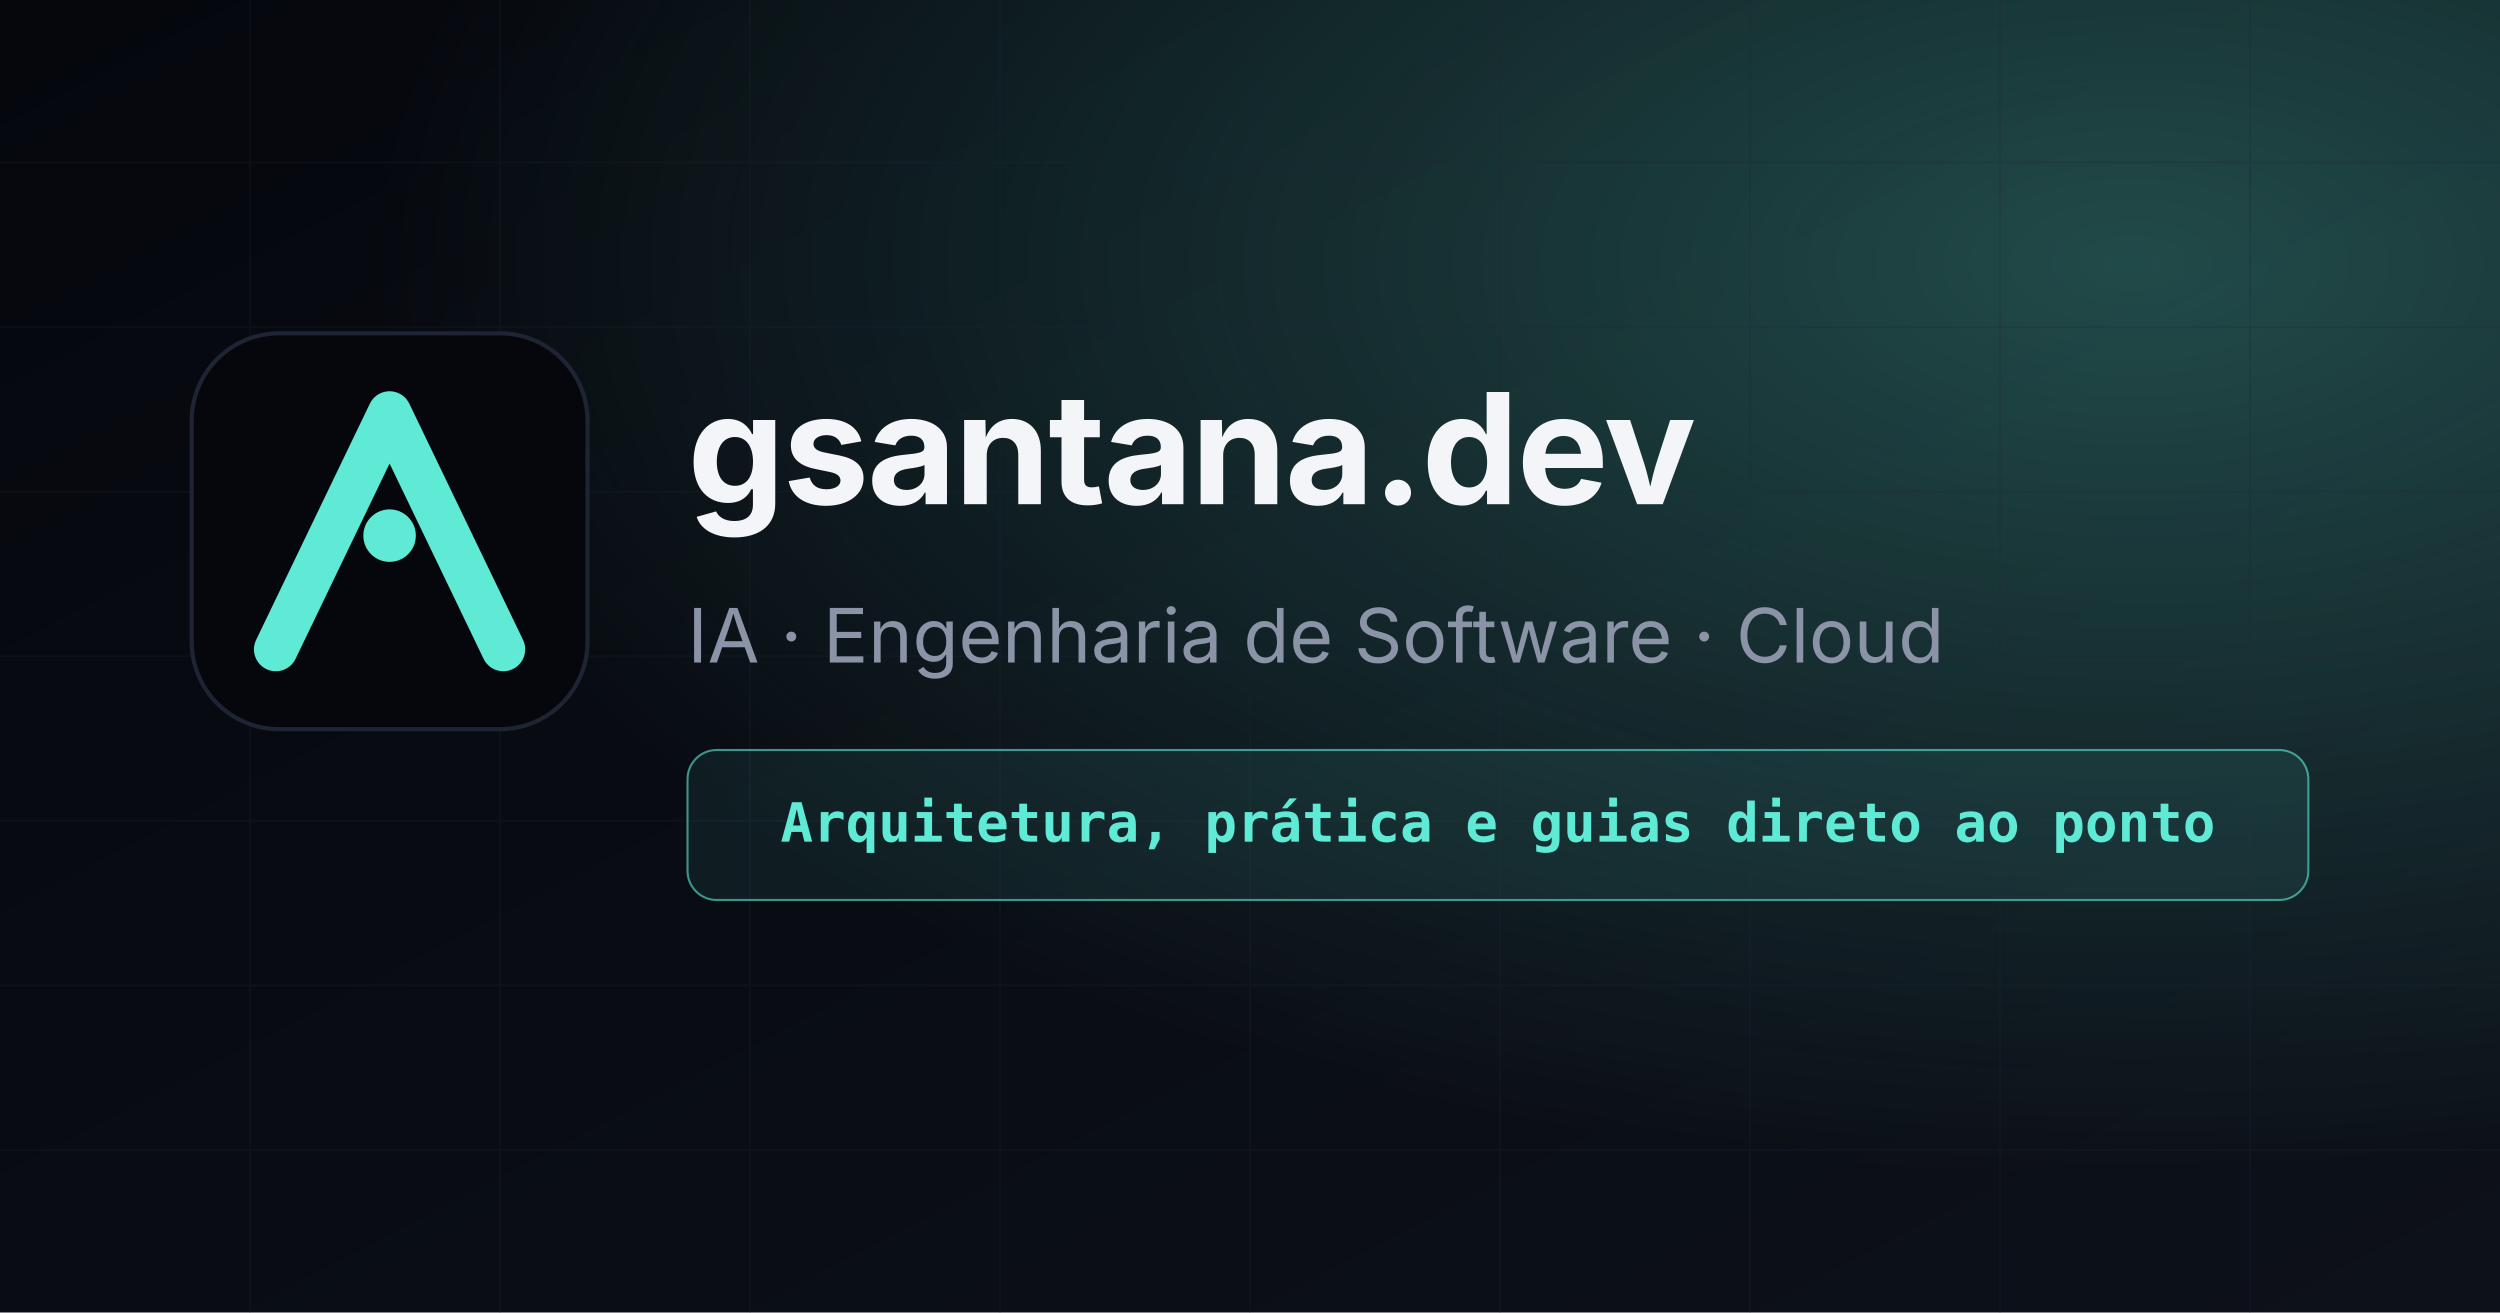
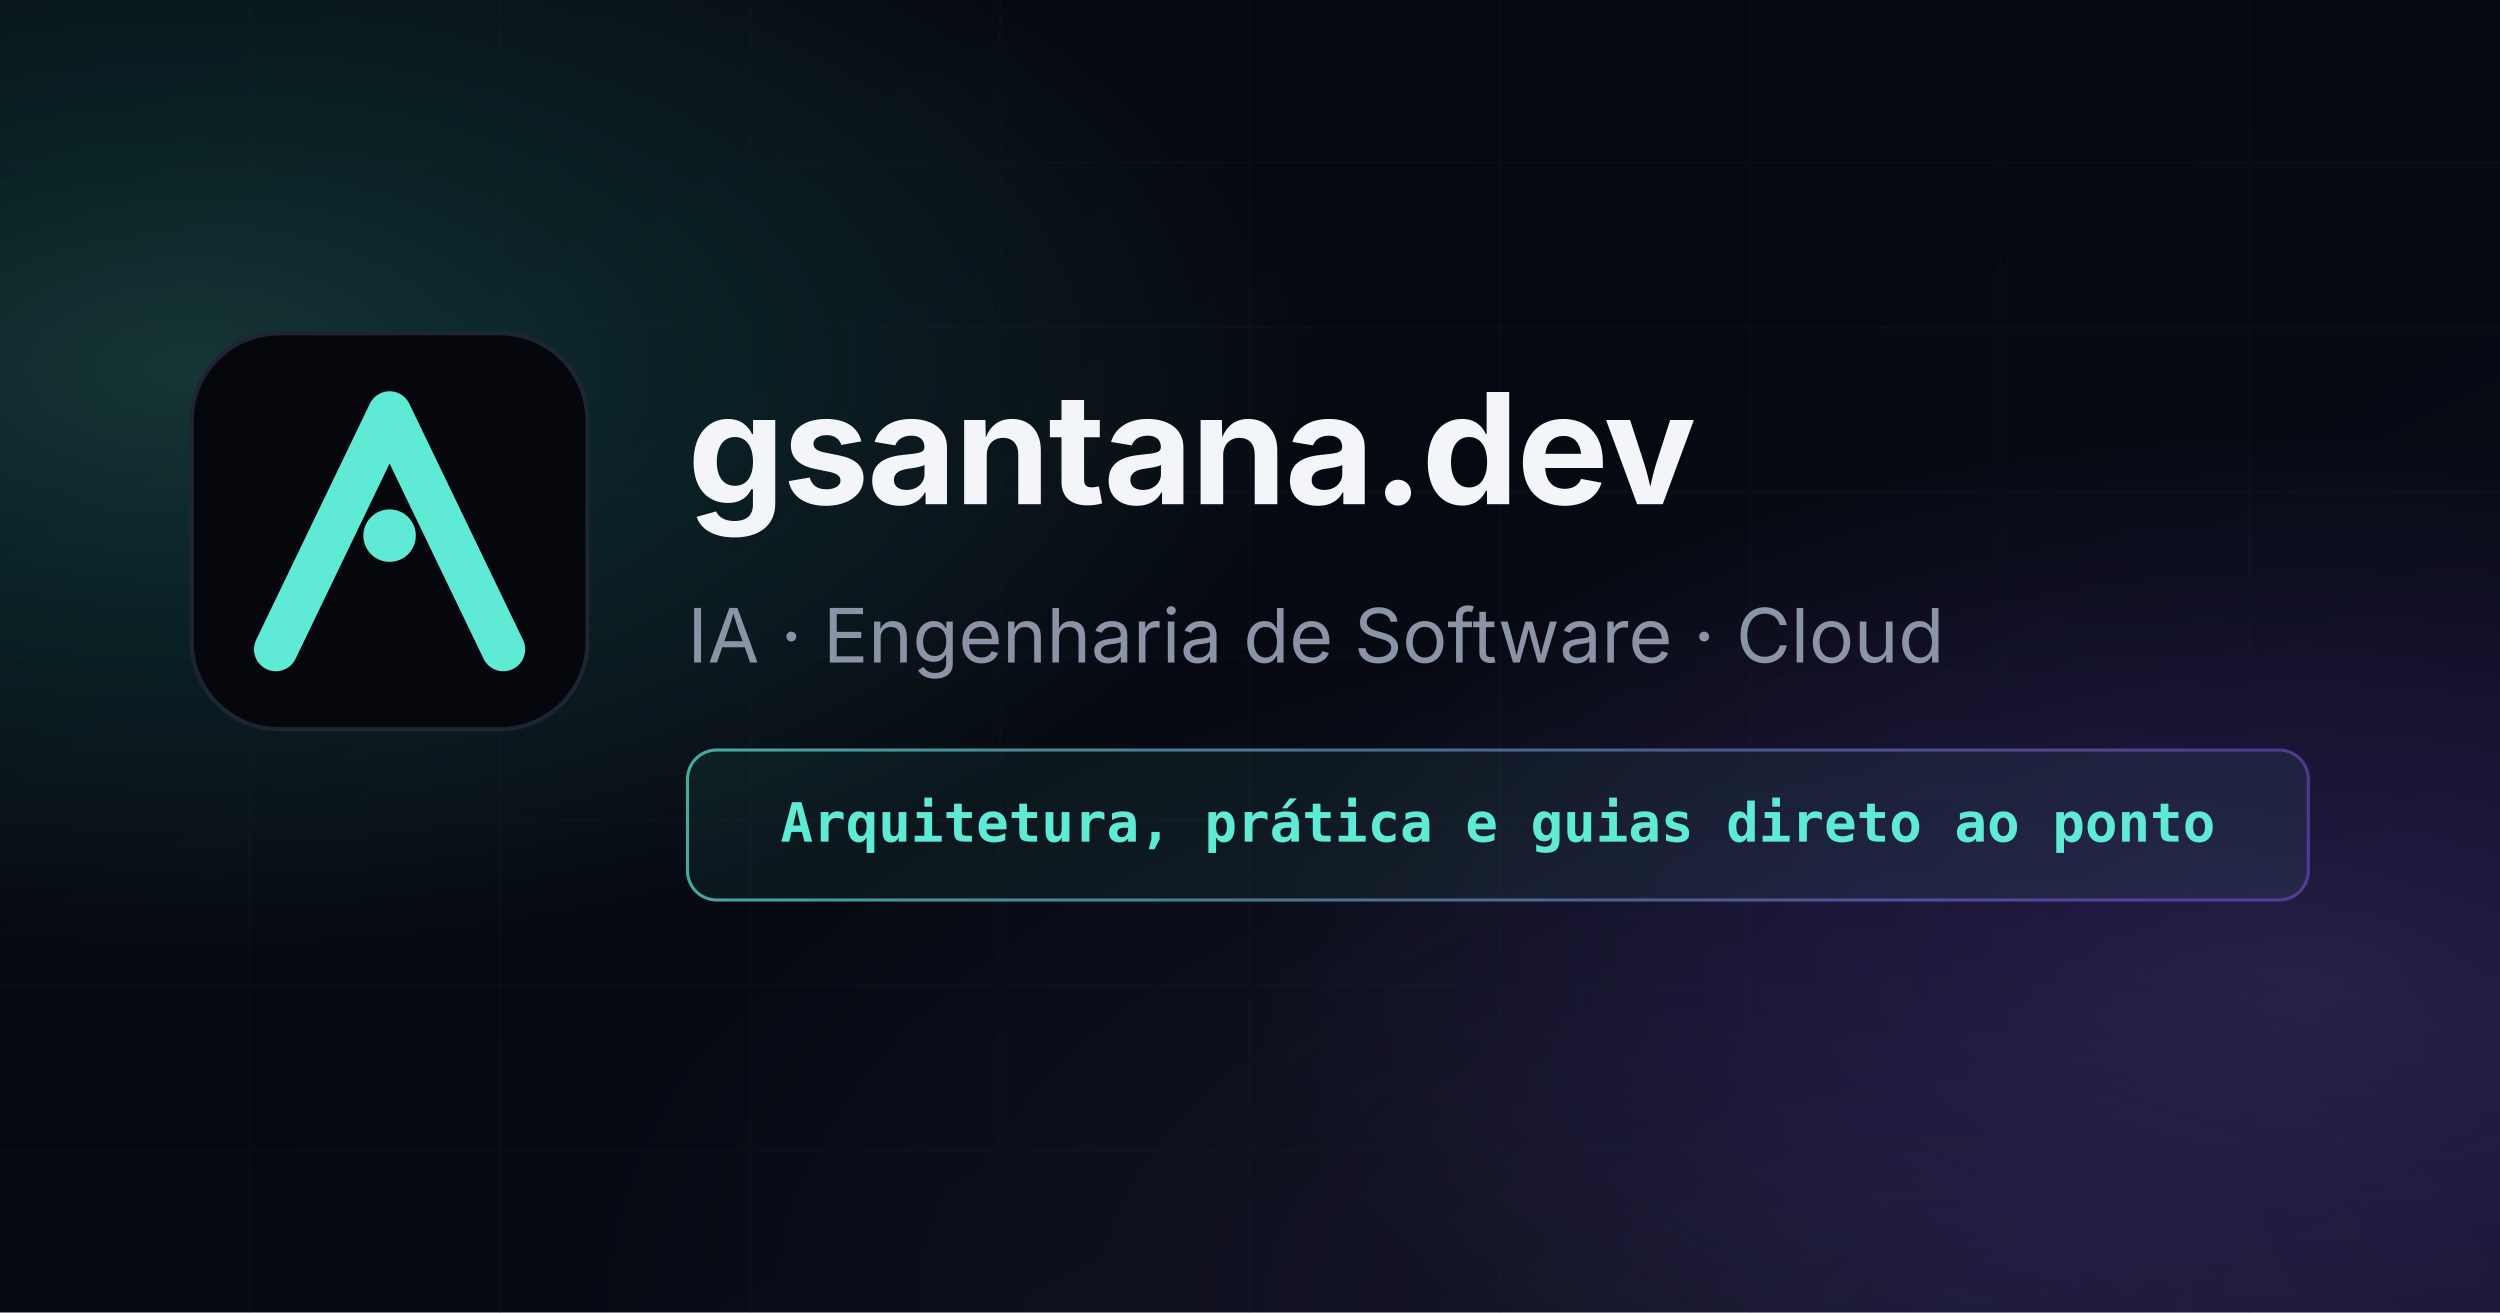
<svg xmlns="http://www.w3.org/2000/svg" width="1200" height="630" viewBox="0 0 1200 630" role="img" aria-labelledby="title-pt desc-pt">
  <defs>
    <linearGradient id="bg-pt" x1="0" y1="0" x2="1" y2="1">
-       <stop offset="0%" stop-color="#05070d" />
-       <stop offset="100%" stop-color="#0d1119" />
+       <stop offset="0%" stop-color="#04060c" />
+       <stop offset="100%" stop-color="#090d18" />
    </linearGradient>
-     <radialGradient id="glow-pt" cx="0.85" cy="0.2" r="0.7">
-       <stop offset="0%" stop-color="#5eead4" stop-opacity="0.28" />
+     <radialGradient id="glow-left-pt" cx="0.08" cy="0.28" r="0.45">
+       <stop offset="0%" stop-color="#5eead4" stop-opacity="0.20" />
+       <stop offset="45%" stop-color="#2dd4bf" stop-opacity="0.12" />
      <stop offset="100%" stop-color="#5eead4" stop-opacity="0" />
    </radialGradient>
+     <radialGradient id="glow-right-pt" cx="0.92" cy="0.75" r="0.42">
+       <stop offset="0%" stop-color="#8b5cf6" stop-opacity="0.18" />
+       <stop offset="50%" stop-color="#7c3aed" stop-opacity="0.12" />
+       <stop offset="100%" stop-color="#8b5cf6" stop-opacity="0" />
+     </radialGradient>
+     <radialGradient id="glow-bottom-pt" cx="0.78" cy="1.0" r="0.55">
+       <stop offset="0%" stop-color="#a78bfa" stop-opacity="0.10" />
+       <stop offset="100%" stop-color="#a78bfa" stop-opacity="0" />
+     </radialGradient>
+     <linearGradient id="badge-stroke-pt" x1="0" y1="0" x2="1" y2="0">
+       <stop offset="0%" stop-color="#5eead4" stop-opacity="0.70" />
+       <stop offset="100%" stop-color="#8b5cf6" stop-opacity="0.45" />
+     </linearGradient>
  </defs>
  <rect width="1200" height="630" fill="url(#bg-pt)" />
-   <rect width="1200" height="630" fill="url(#glow-pt)" />
-   <g opacity="0.22" stroke="#1e2433" stroke-width="1" fill="none">
+   <rect width="1200" height="630" fill="url(#glow-left-pt)" />
+   <rect width="1200" height="630" fill="url(#glow-right-pt)" />
+   <rect width="1200" height="630" fill="url(#glow-bottom-pt)" />
+   <g opacity="0.18" stroke="#1a2232" stroke-width="1" fill="none">
    <path d="M0 78H1200M0 157H1200M0 236H1200M0 315H1200M0 394H1200M0 473H1200M0 552H1200" />
    <path d="M120 0V630M240 0V630M360 0V630M480 0V630M600 0V630M720 0V630M840 0V630M960 0V630M1080 0V630" />
  </g>
  <g transform="translate(92 160)">
    <rect width="190" height="190" rx="42" fill="#05070d" stroke="#1e2433" stroke-width="2" />
    <g transform="translate(95 95) scale(4.2) translate(-56 -47.5)">
      <path d="M43 61 L56 34 L69 61" stroke="#5eead4" stroke-width="5" fill="none" stroke-linecap="round" stroke-linejoin="round" />
      <circle cx="56" cy="48" r="3" fill="#5eead4" />
    </g>
  </g>
  <text x="330" y="242" fill="#f3f5f8" font-family="Inter, Arial, sans-serif" font-size="74" font-weight="700" letter-spacing="-1">gsantana.dev</text>
  <text x="330" y="318" fill="#8b93a7" font-family="Inter, Arial, sans-serif" font-size="36">IA · Engenharia de Software · Cloud</text>
-   <rect x="330" y="360" width="778" height="72" rx="14" fill="#5eead4" fill-opacity="0.08" stroke="#5eead4" stroke-opacity="0.6" />
+   <rect x="330" y="360" width="778" height="72" rx="14" fill="#5eead4" fill-opacity="0.06" stroke="url(#badge-stroke-pt)" stroke-width="1.5" />
  <text x="719" y="404" text-anchor="middle" fill="#5eead4" font-family="ui-monospace, SFMono-Regular, Menlo, Consolas, monospace" font-size="26" font-weight="700">Arquitetura, prática e guias direto ao ponto</text>
</svg>
